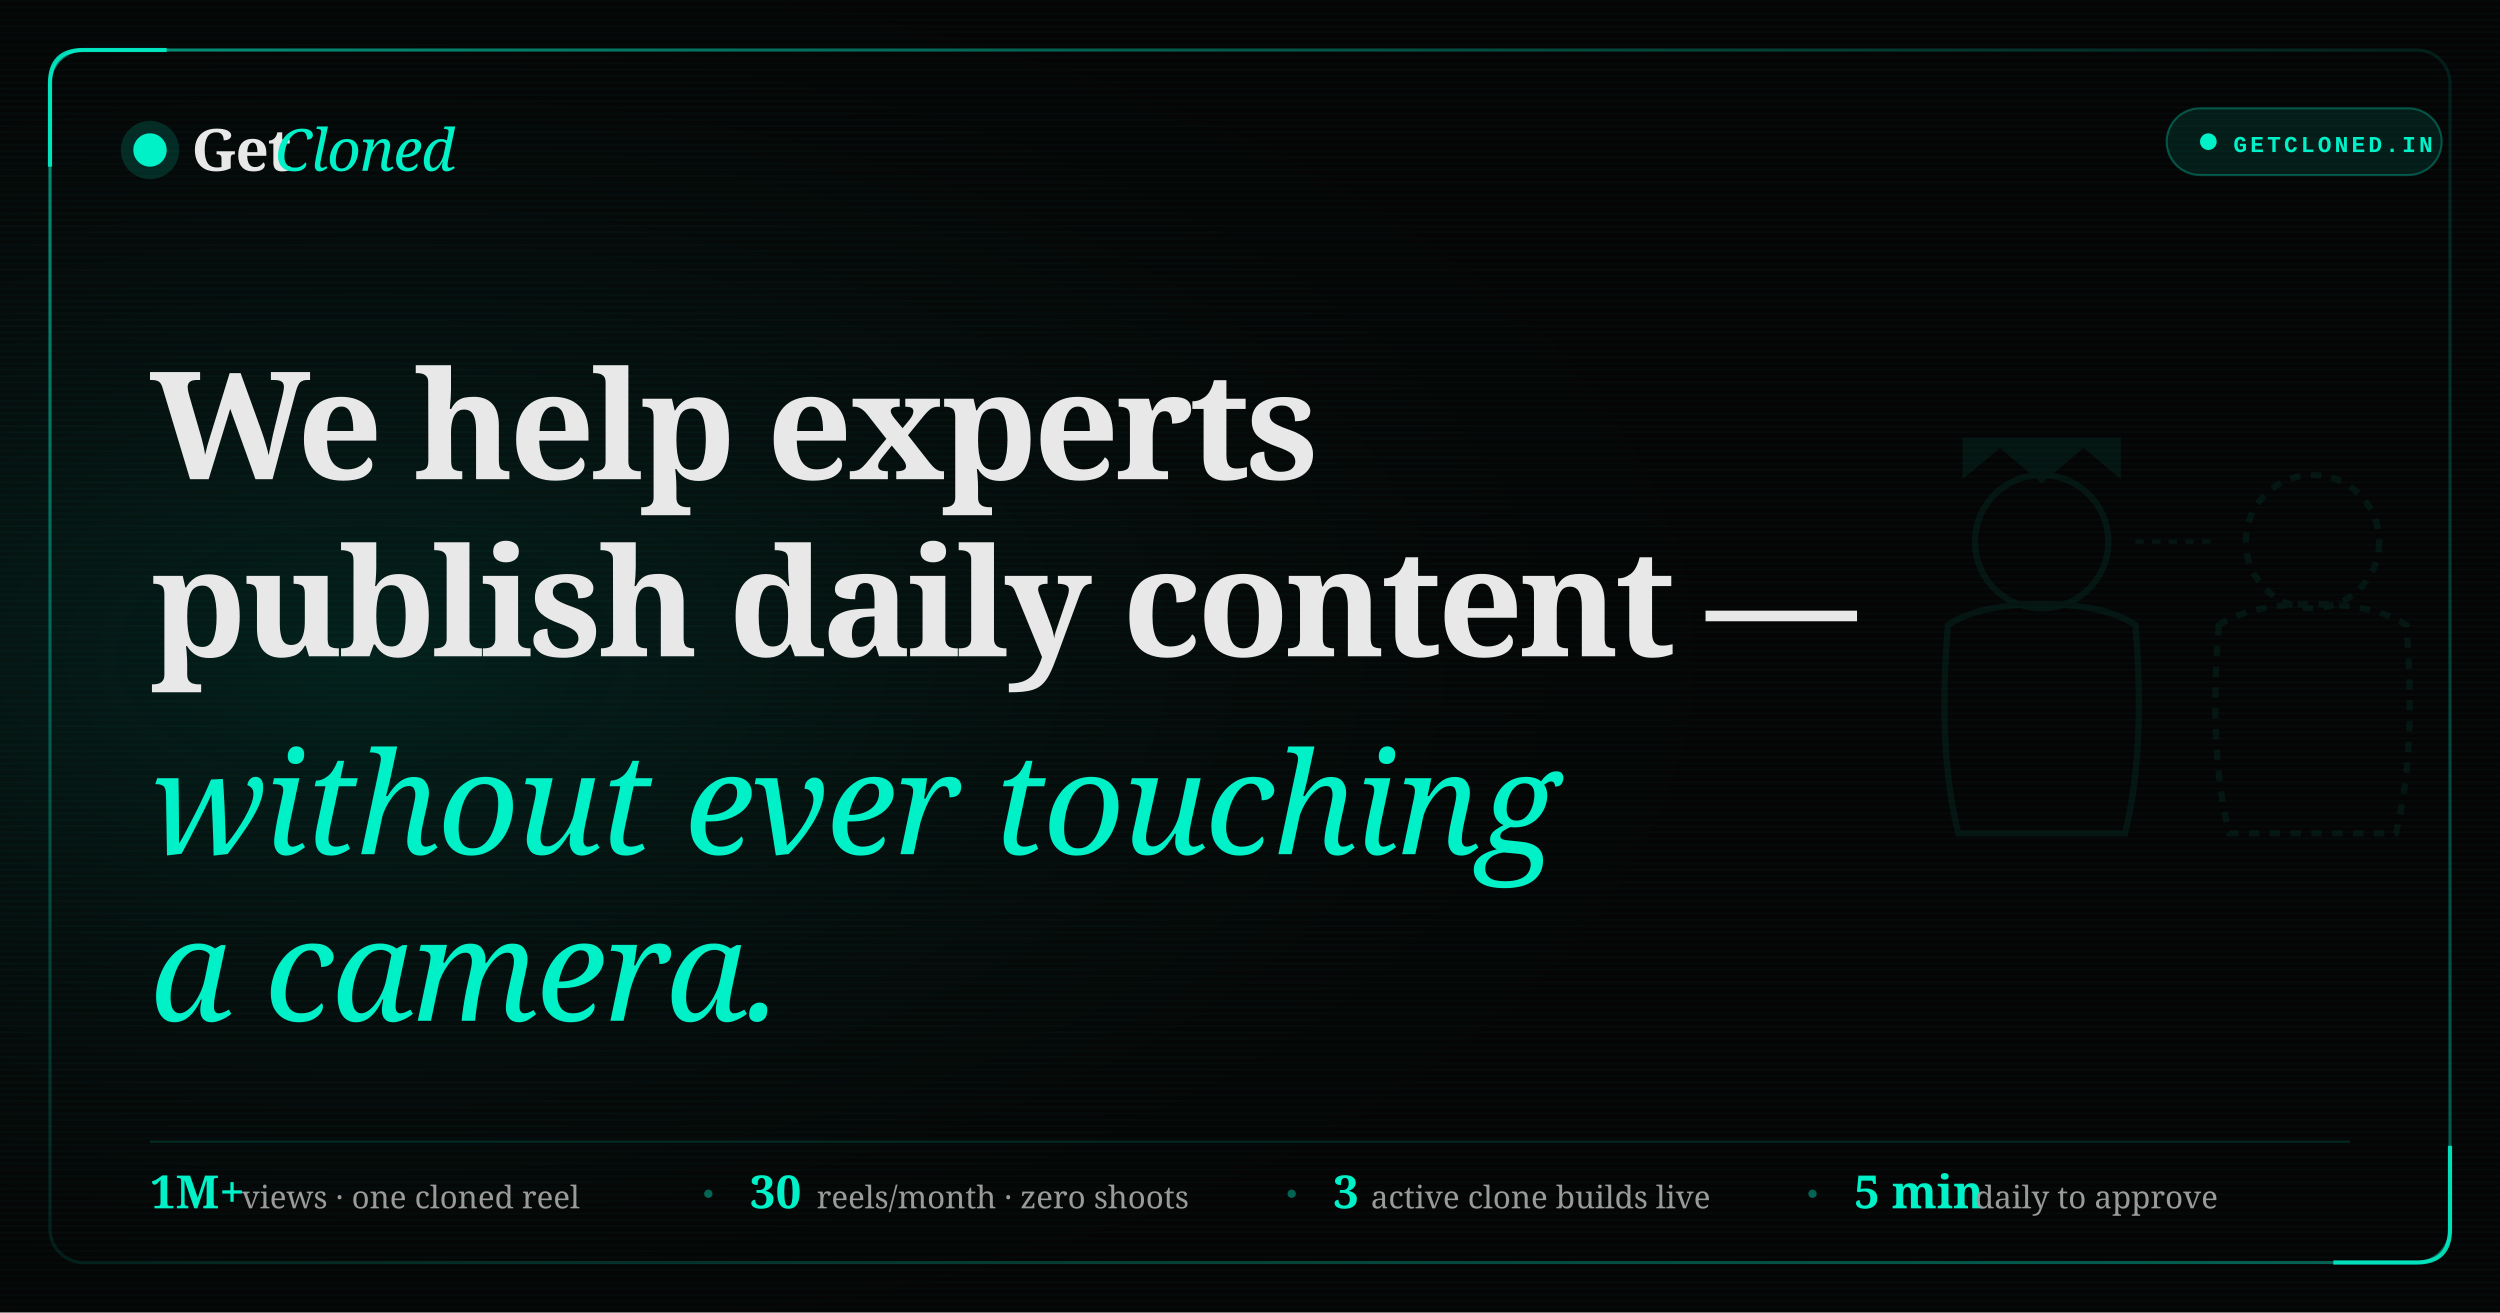
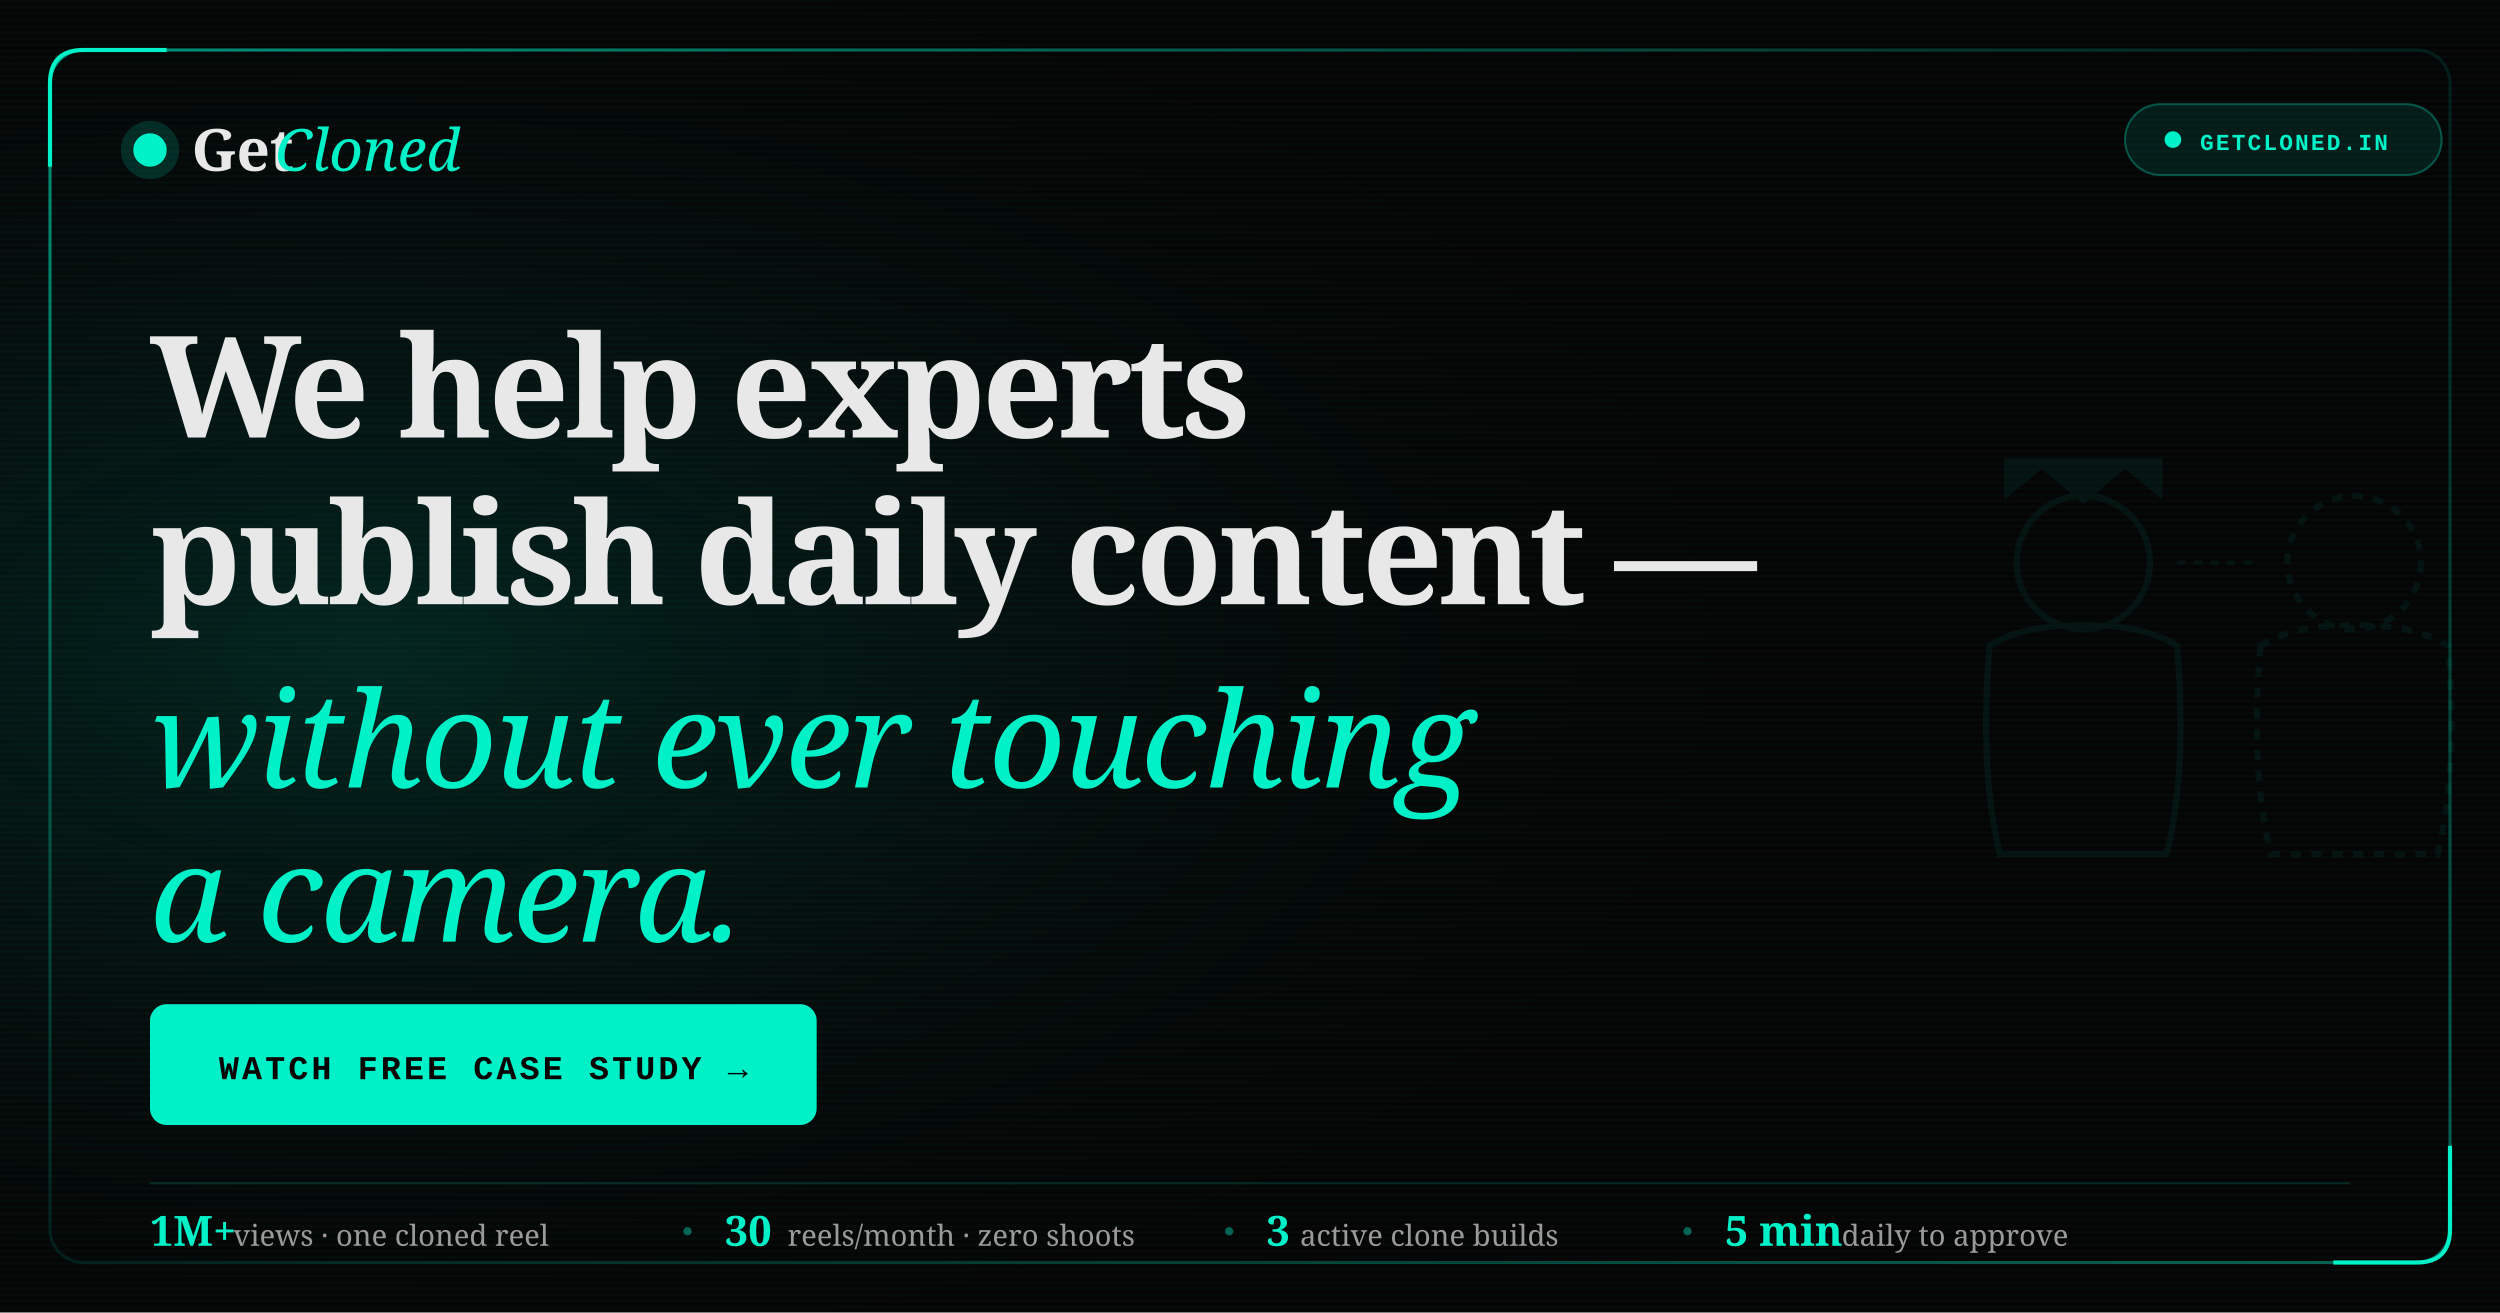
<svg xmlns="http://www.w3.org/2000/svg" width="1200" height="630" viewBox="0 0 1200 630">
  <defs>
    <pattern id="scan" x="0" y="0" width="1" height="3" patternUnits="userSpaceOnUse">
      <rect width="1" height="1" fill="rgba(0,240,200,0.04)" />
    </pattern>
    <radialGradient id="glow" cx="15%" cy="50%" r="60%">
-       <stop offset="0%" stop-color="#00f0c8" stop-opacity="0.12" />
+       <stop offset="0%" stop-color="#00f0c8" stop-opacity="0.14" />
      <stop offset="100%" stop-color="#050505" stop-opacity="0" />
    </radialGradient>
    <linearGradient id="borderGrad" x1="0" y1="0" x2="1" y2="1">
      <stop offset="0%" stop-color="#00f0c8" stop-opacity="0.6" />
      <stop offset="50%" stop-color="#00f0c8" stop-opacity="0.1" />
      <stop offset="100%" stop-color="#00f0c8" stop-opacity="0.4" />
    </linearGradient>
  </defs>
  <rect width="1200" height="630" fill="#050505" />
  <rect width="1200" height="630" fill="url(#glow)" />
  <rect width="1200" height="630" fill="url(#scan)" opacity="0.5" />
  <rect x="24" y="24" width="1152" height="582" rx="16" fill="none" stroke="url(#borderGrad)" stroke-width="1.5" />
-   <path d="M 24 80 L 24 40 Q 24 24 40 24 L 80 24" stroke="#00f0c8" stroke-width="2" fill="none" opacity="0.9" />
-   <path d="M 1176 550 L 1176 590 Q 1176 606 1160 606 L 1120 606" stroke="#00f0c8" stroke-width="2" fill="none" opacity="0.9" />
+   <path d="M 24 80 L 24 40 Q 24 24 40 24 L 80 24" stroke="#00f0c8" stroke-width="2" fill="none" />
+   <path d="M 1176 550 L 1176 590 Q 1176 606 1160 606 L 1120 606" stroke="#00f0c8" stroke-width="2" fill="none" />
  <circle cx="72" cy="72" r="8" fill="#00f0c8" />
  <circle cx="72" cy="72" r="14" fill="#00f0c8" opacity="0.15" />
-   <text x="92" y="82" font-family="Georgia, serif" font-size="28" font-weight="700" fill="#e8e8e8" letter-spacing="-0.5">Get</text>
-   <text x="132" y="82" font-family="Georgia, serif" font-size="28" font-style="italic" font-weight="400" fill="#00f0c8" letter-spacing="-0.5">Cloned</text>
-   <rect x="1040" y="52" width="132" height="32" rx="16" fill="rgba(0,240,200,0.1)" stroke="rgba(0,240,200,0.3)" stroke-width="1" />
-   <circle cx="1060" cy="68" r="4" fill="#00f0c8" />
-   <text x="1072" y="73" font-family="Courier New, monospace" font-size="11" font-weight="600" fill="#00f0c8" letter-spacing="1.5">GETCLONED.IN</text>
-   <text x="72" y="230" font-family="Georgia, serif" font-size="72" font-weight="700" fill="#e8e8e8" letter-spacing="-2">We help experts</text>
-   <text x="72" y="315" font-family="Georgia, serif" font-size="72" font-weight="700" fill="#e8e8e8" letter-spacing="-2">publish daily content —</text>
-   <text x="72" y="410" font-family="Georgia, serif" font-size="68" font-style="italic" font-weight="400" fill="#00f0c8" letter-spacing="-1">without ever touching</text>
-   <text x="72" y="490" font-family="Georgia, serif" font-size="68" font-style="italic" font-weight="400" fill="#00f0c8" letter-spacing="-1">a camera.</text>
-   <line x1="72" y1="548" x2="1128" y2="548" stroke="rgba(0,240,200,0.15)" stroke-width="1" />
-   <text x="72" y="580" font-family="Georgia, serif" font-size="22" font-weight="700" fill="#00f0c8">1M+</text>
-   <text x="116" y="580" font-family="Georgia, serif" font-size="15" fill="#9a9a9a"> views · one cloned reel</text>
-   <circle cx="340" cy="573" r="2" fill="rgba(0,240,200,0.4)" />
-   <text x="360" y="580" font-family="Georgia, serif" font-size="22" font-weight="700" fill="#00f0c8">30</text>
-   <text x="392" y="580" font-family="Georgia, serif" font-size="15" fill="#9a9a9a"> reels/month · zero shoots</text>
-   <circle cx="620" cy="573" r="2" fill="rgba(0,240,200,0.4)" />
-   <text x="640" y="580" font-family="Georgia, serif" font-size="22" font-weight="700" fill="#00f0c8">3</text>
-   <text x="658" y="580" font-family="Georgia, serif" font-size="15" fill="#9a9a9a"> active clone builds live</text>
-   <circle cx="870" cy="573" r="2" fill="rgba(0,240,200,0.4)" />
-   <text x="890" y="580" font-family="Georgia, serif" font-size="22" font-weight="700" fill="#00f0c8">5 min</text>
-   <text x="948" y="580" font-family="Georgia, serif" font-size="15" fill="#9a9a9a"> daily to approve</text>
-   <g transform="translate(980, 300)" opacity="0.07">
+   <text x="92" y="82" font-family="Georgia, serif" font-size="28" font-weight="700" fill="#e8e8e8">Get</text>
+   <text x="132" y="82" font-family="Georgia, serif" font-size="28" font-style="italic" font-weight="400" fill="#00f0c8">Cloned</text>
+   <rect x="1020" y="50" width="152" height="34" rx="17" fill="rgba(0,240,200,0.1)" stroke="rgba(0,240,200,0.3)" stroke-width="1" />
+   <circle cx="1043" cy="67" r="4" fill="#00f0c8" />
+   <text x="1056" y="72" font-family="Courier New, monospace" font-size="11" font-weight="600" fill="#00f0c8" letter-spacing="1">GETCLONED.IN</text>
+   <text x="72" y="210" font-family="Georgia, serif" font-size="68" font-weight="700" fill="#e8e8e8" letter-spacing="-2">We help experts</text>
+   <text x="72" y="290" font-family="Georgia, serif" font-size="68" font-weight="700" fill="#e8e8e8" letter-spacing="-2">publish daily content —</text>
+   <text x="72" y="378" font-family="Georgia, serif" font-size="64" font-style="italic" font-weight="400" fill="#00f0c8" letter-spacing="-1">without ever touching</text>
+   <text x="72" y="452" font-family="Georgia, serif" font-size="64" font-style="italic" font-weight="400" fill="#00f0c8" letter-spacing="-1">a camera.</text>
+   <rect x="72" y="482" width="320" height="58" rx="8" fill="#00f0c8" />
+   <text x="232" y="518" font-family="Courier New, monospace" font-size="16" font-weight="700" fill="#050505" text-anchor="middle" letter-spacing="1.5">WATCH FREE CASE STUDY →</text>
+   <line x1="72" y1="568" x2="1128" y2="568" stroke="rgba(0,240,200,0.15)" stroke-width="1" />
+   <text x="72" y="598" font-family="Georgia, serif" font-size="20" font-weight="700" fill="#00f0c8">1M+</text>
+   <text x="112" y="598" font-family="Georgia, serif" font-size="14" fill="#9a9a9a"> views · one cloned reel</text>
+   <circle cx="330" cy="591" r="2" fill="rgba(0,240,200,0.4)" />
+   <text x="348" y="598" font-family="Georgia, serif" font-size="20" font-weight="700" fill="#00f0c8">30</text>
+   <text x="378" y="598" font-family="Georgia, serif" font-size="14" fill="#9a9a9a"> reels/month · zero shoots</text>
+   <circle cx="590" cy="591" r="2" fill="rgba(0,240,200,0.4)" />
+   <text x="608" y="598" font-family="Georgia, serif" font-size="20" font-weight="700" fill="#00f0c8">3</text>
+   <text x="624" y="598" font-family="Georgia, serif" font-size="14" fill="#9a9a9a"> active clone builds</text>
+   <circle cx="810" cy="591" r="2" fill="rgba(0,240,200,0.4)" />
+   <text x="828" y="598" font-family="Georgia, serif" font-size="20" font-weight="700" fill="#00f0c8">5 min</text>
+   <text x="884" y="598" font-family="Georgia, serif" font-size="14" fill="#9a9a9a"> daily to approve</text>
+   <g transform="translate(1000, 310)" opacity="0.06">
    <path d="M -38 -90 L -38 -70 L -20 -85 L 0 -68 L 20 -85 L 38 -70 L 38 -90 Z" fill="#00f0c8" />
    <circle cx="0" cy="-40" r="32" fill="none" stroke="#00f0c8" stroke-width="3" />
    <path d="M -45 0 Q -50 60 -40 100 L 40 100 Q 50 60 45 0 Q 30 -10 0 -10 Q -30 -10 -45 0 Z" fill="none" stroke="#00f0c8" stroke-width="3" />
    <g transform="translate(130, 0)">
      <circle cx="0" cy="-40" r="32" fill="none" stroke="#00f0c8" stroke-width="3" stroke-dasharray="5,5" />
      <path d="M -45 0 Q -50 60 -40 100 L 40 100 Q 50 60 45 0 Q 30 -10 0 -10 Q -30 -10 -45 0 Z" fill="none" stroke="#00f0c8" stroke-width="3" stroke-dasharray="5,5" />
    </g>
    <line x1="45" y1="-40" x2="85" y2="-40" stroke="#00f0c8" stroke-width="2" stroke-dasharray="4,4" />
  </g>
</svg>
